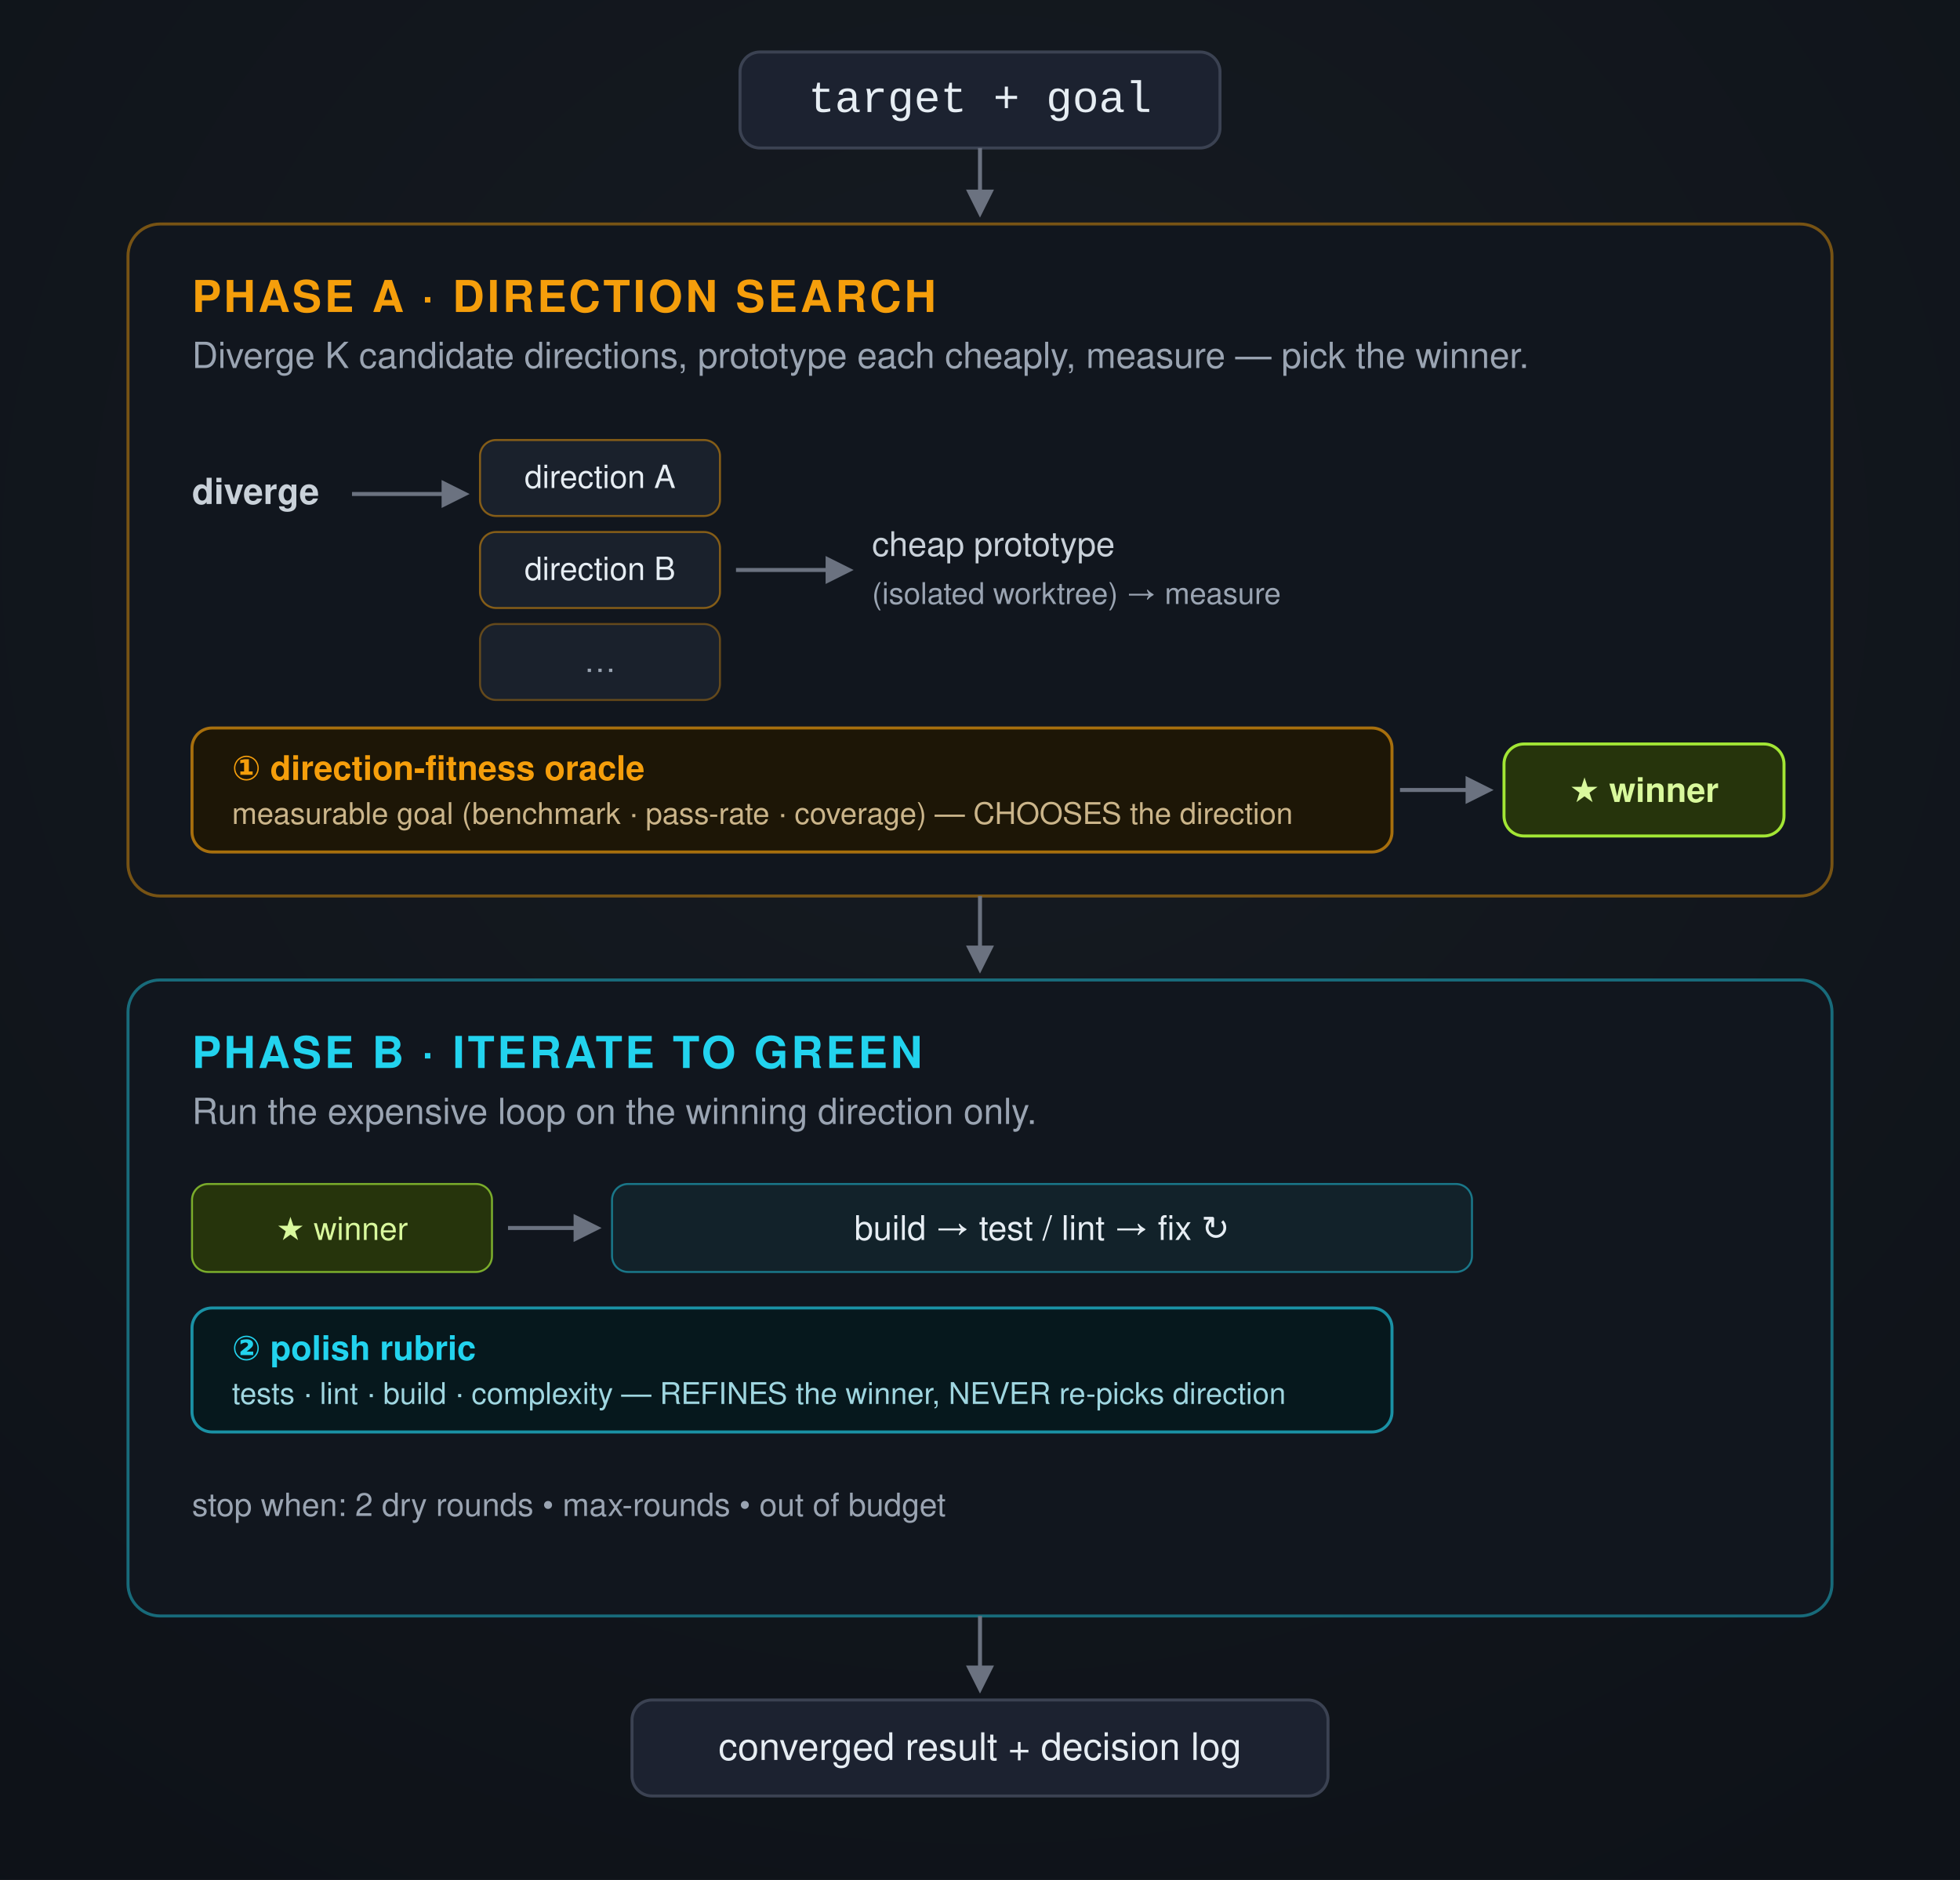
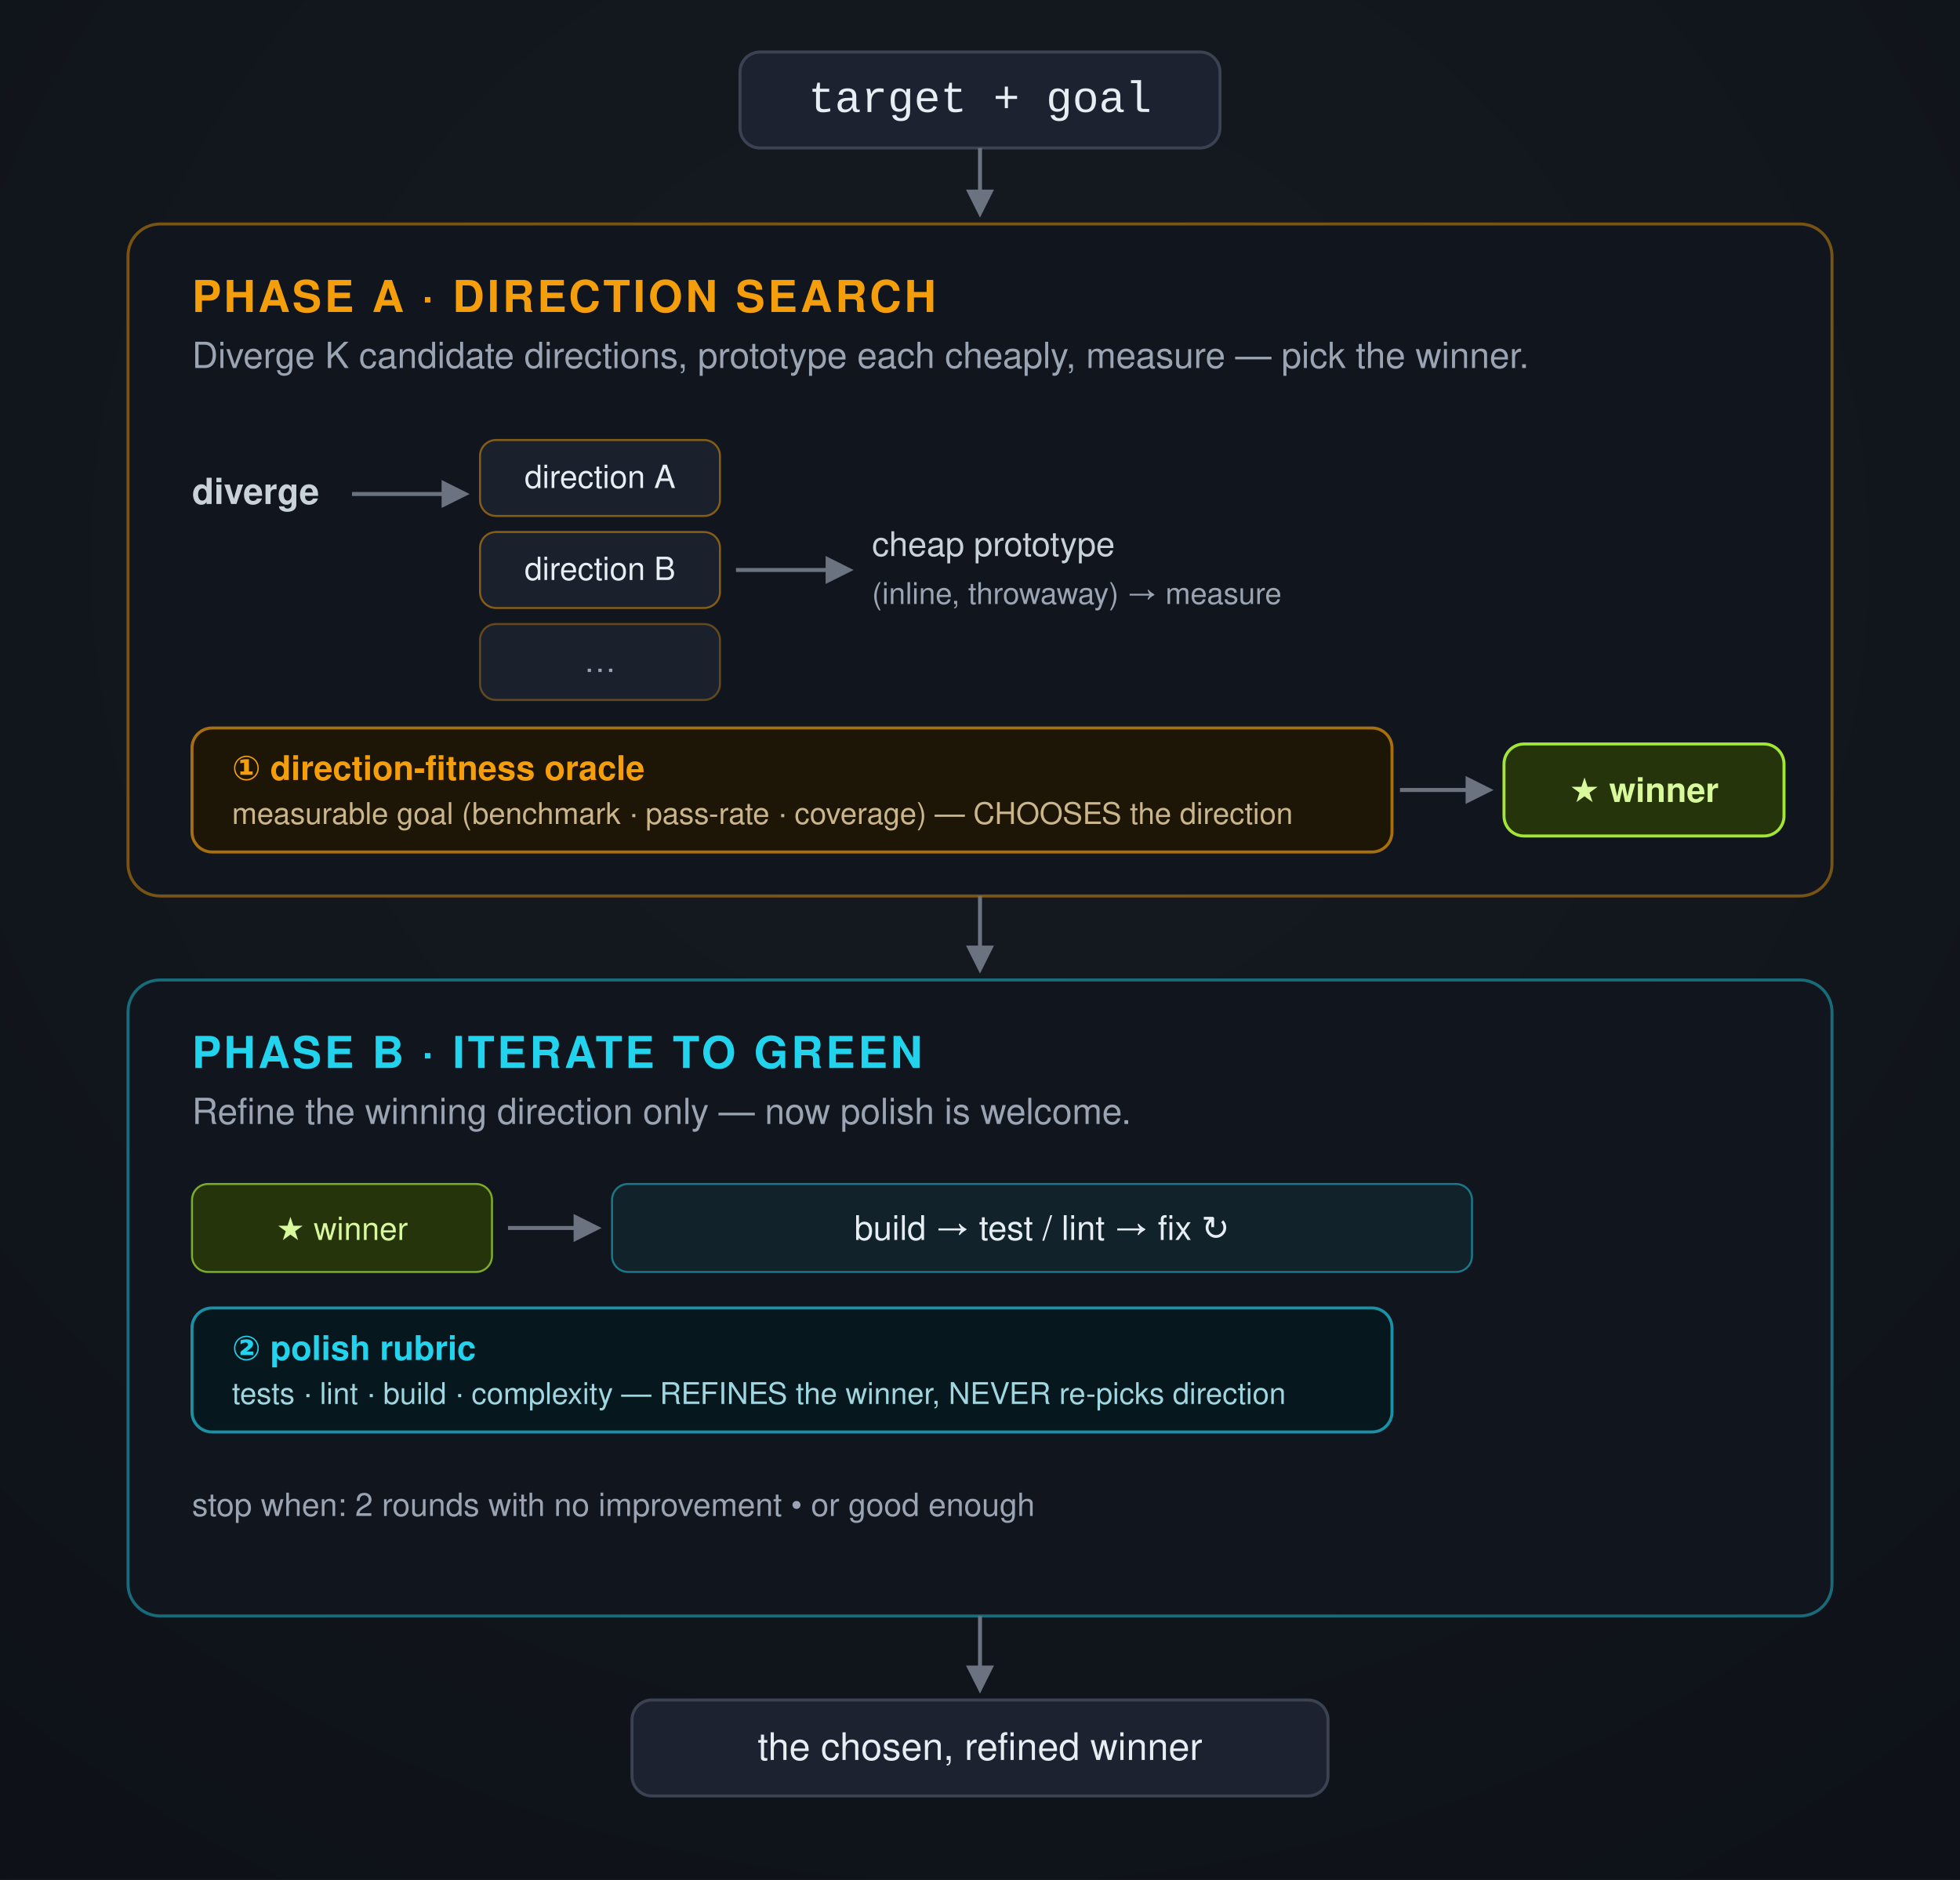
<svg xmlns="http://www.w3.org/2000/svg" width="980" height="940" viewBox="0 0 980 940" font-family="'Helvetica Neue', Helvetica, Arial, sans-serif">
  <defs>
    <radialGradient id="bg2" cx="50%" cy="30%" r="90%">
      <stop offset="0" stop-color="#161b22" />
      <stop offset="1" stop-color="#0d1117" />
    </radialGradient>
    <marker id="arrow" viewBox="0 0 10 10" refX="8" refY="5" markerWidth="7" markerHeight="7" orient="auto-start-reverse">
      <path d="M0,0 L10,5 L0,10 z" fill="#6b7280" />
    </marker>
  </defs>
  <rect width="980" height="940" fill="url(#bg2)" />
  <rect x="370" y="26" width="240" height="48" rx="10" fill="#1c2230" stroke="#3b4252" stroke-width="1.5" />
  <text x="490" y="56" text-anchor="middle" font-size="22" fill="#e6edf3" font-family="Menlo,'Courier New',monospace">target + goal</text>
  <line x1="490" y1="74" x2="490" y2="106" stroke="#6b7280" stroke-width="2" marker-end="url(#arrow)" />
  <rect x="64" y="112" width="852" height="336" rx="16" fill="#11161e" stroke="#f59e0b" stroke-opacity="0.45" stroke-width="1.5" />
  <text x="96" y="156" font-size="22" font-weight="700" fill="#f59e0b" letter-spacing="1.5">PHASE A · DIRECTION SEARCH</text>
  <text x="96" y="184" font-size="18" fill="#9aa4b2">Diverge K candidate directions, prototype each cheaply, measure — pick the winner.</text>
  <text x="96" y="252" font-size="18" fill="#c9d1d9" font-weight="600">diverge</text>
  <line x1="176" y1="247" x2="232" y2="247" stroke="#6b7280" stroke-width="2" marker-end="url(#arrow)" />
  <g>
    <rect x="240" y="220" width="120" height="38" rx="8" fill="#1a212c" stroke="#f59e0b" stroke-opacity="0.5" />
    <text x="300" y="244" text-anchor="middle" font-size="16" fill="#e6edf3">direction A</text>
    <rect x="240" y="266" width="120" height="38" rx="8" fill="#1a212c" stroke="#f59e0b" stroke-opacity="0.5" />
    <text x="300" y="290" text-anchor="middle" font-size="16" fill="#e6edf3">direction B</text>
    <rect x="240" y="312" width="120" height="38" rx="8" fill="#1a212c" stroke="#f59e0b" stroke-opacity="0.35" />
    <text x="300" y="336" text-anchor="middle" font-size="16" fill="#9aa4b2">…</text>
  </g>
  <line x1="368" y1="285" x2="424" y2="285" stroke="#6b7280" stroke-width="2" marker-end="url(#arrow)" />
  <text x="436" y="278" font-size="17" fill="#c9d1d9">cheap prototype</text>
-   <text x="436" y="302" font-size="15" fill="#9aa4b2">(isolated worktree) → measure</text>
+   <text x="436" y="302" font-size="15" fill="#9aa4b2">(inline, throwaway) → measure</text>
  <rect x="96" y="364" width="600" height="62" rx="10" fill="#1d1606" stroke="#f59e0b" stroke-opacity="0.65" stroke-width="1.5" />
  <text x="116" y="390" font-size="17" font-weight="700" fill="#f59e0b">① direction-fitness oracle</text>
  <text x="116" y="412" font-size="15" fill="#cbb58a">measurable goal (benchmark · pass-rate · coverage) — CHOOSES the direction</text>
  <line x1="700" y1="395" x2="744" y2="395" stroke="#6b7280" stroke-width="2" marker-end="url(#arrow)" />
  <rect x="752" y="372" width="140" height="46" rx="10" fill="#26340c" stroke="#a3e635" stroke-width="1.5" />
  <text x="822" y="401" text-anchor="middle" font-size="17" font-weight="700" fill="#d9f99d">★ winner</text>
  <line x1="490" y1="448" x2="490" y2="484" stroke="#6b7280" stroke-width="2" marker-end="url(#arrow)" />
  <rect x="64" y="490" width="852" height="318" rx="16" fill="#11161e" stroke="#22d3ee" stroke-opacity="0.45" stroke-width="1.5" />
  <text x="96" y="534" font-size="22" font-weight="700" fill="#22d3ee" letter-spacing="1.5">PHASE B · ITERATE TO GREEN</text>
-   <text x="96" y="562" font-size="18" fill="#9aa4b2">Run the expensive loop on the winning direction only.</text>
+   <text x="96" y="562" font-size="18" fill="#9aa4b2">Refine the winning direction only — now polish is welcome.</text>
  <rect x="96" y="592" width="150" height="44" rx="8" fill="#26340c" stroke="#a3e635" stroke-opacity="0.7" />
  <text x="171" y="620" text-anchor="middle" font-size="16" fill="#d9f99d">★ winner</text>
  <line x1="254" y1="614" x2="298" y2="614" stroke="#6b7280" stroke-width="2" marker-end="url(#arrow)" />
  <rect x="306" y="592" width="430" height="44" rx="8" fill="#12222a" stroke="#22d3ee" stroke-opacity="0.5" />
  <text x="521" y="620" text-anchor="middle" font-size="17" fill="#e6edf3">build → test / lint → fix ↻</text>
  <rect x="96" y="654" width="600" height="62" rx="10" fill="#06181d" stroke="#22d3ee" stroke-opacity="0.65" stroke-width="1.5" />
  <text x="116" y="680" font-size="17" font-weight="700" fill="#22d3ee">② polish rubric</text>
  <text x="116" y="702" font-size="15" fill="#9fd6e0">tests · lint · build · complexity — REFINES the winner, NEVER re-picks direction</text>
-   <text x="96" y="758" font-size="16" fill="#9aa4b2">stop when: 2 dry rounds • max-rounds • out of budget</text>
+   <text x="96" y="758" font-size="16" fill="#9aa4b2">stop when: 2 rounds with no improvement • or good enough</text>
  <line x1="490" y1="808" x2="490" y2="844" stroke="#6b7280" stroke-width="2" marker-end="url(#arrow)" />
  <rect x="316" y="850" width="348" height="48" rx="10" fill="#1c2230" stroke="#3b4252" stroke-width="1.5" />
-   <text x="490" y="880" text-anchor="middle" font-size="19" fill="#e6edf3">converged result + decision log</text>
+   <text x="490" y="880" text-anchor="middle" font-size="19" fill="#e6edf3">the chosen, refined winner</text>
</svg>
